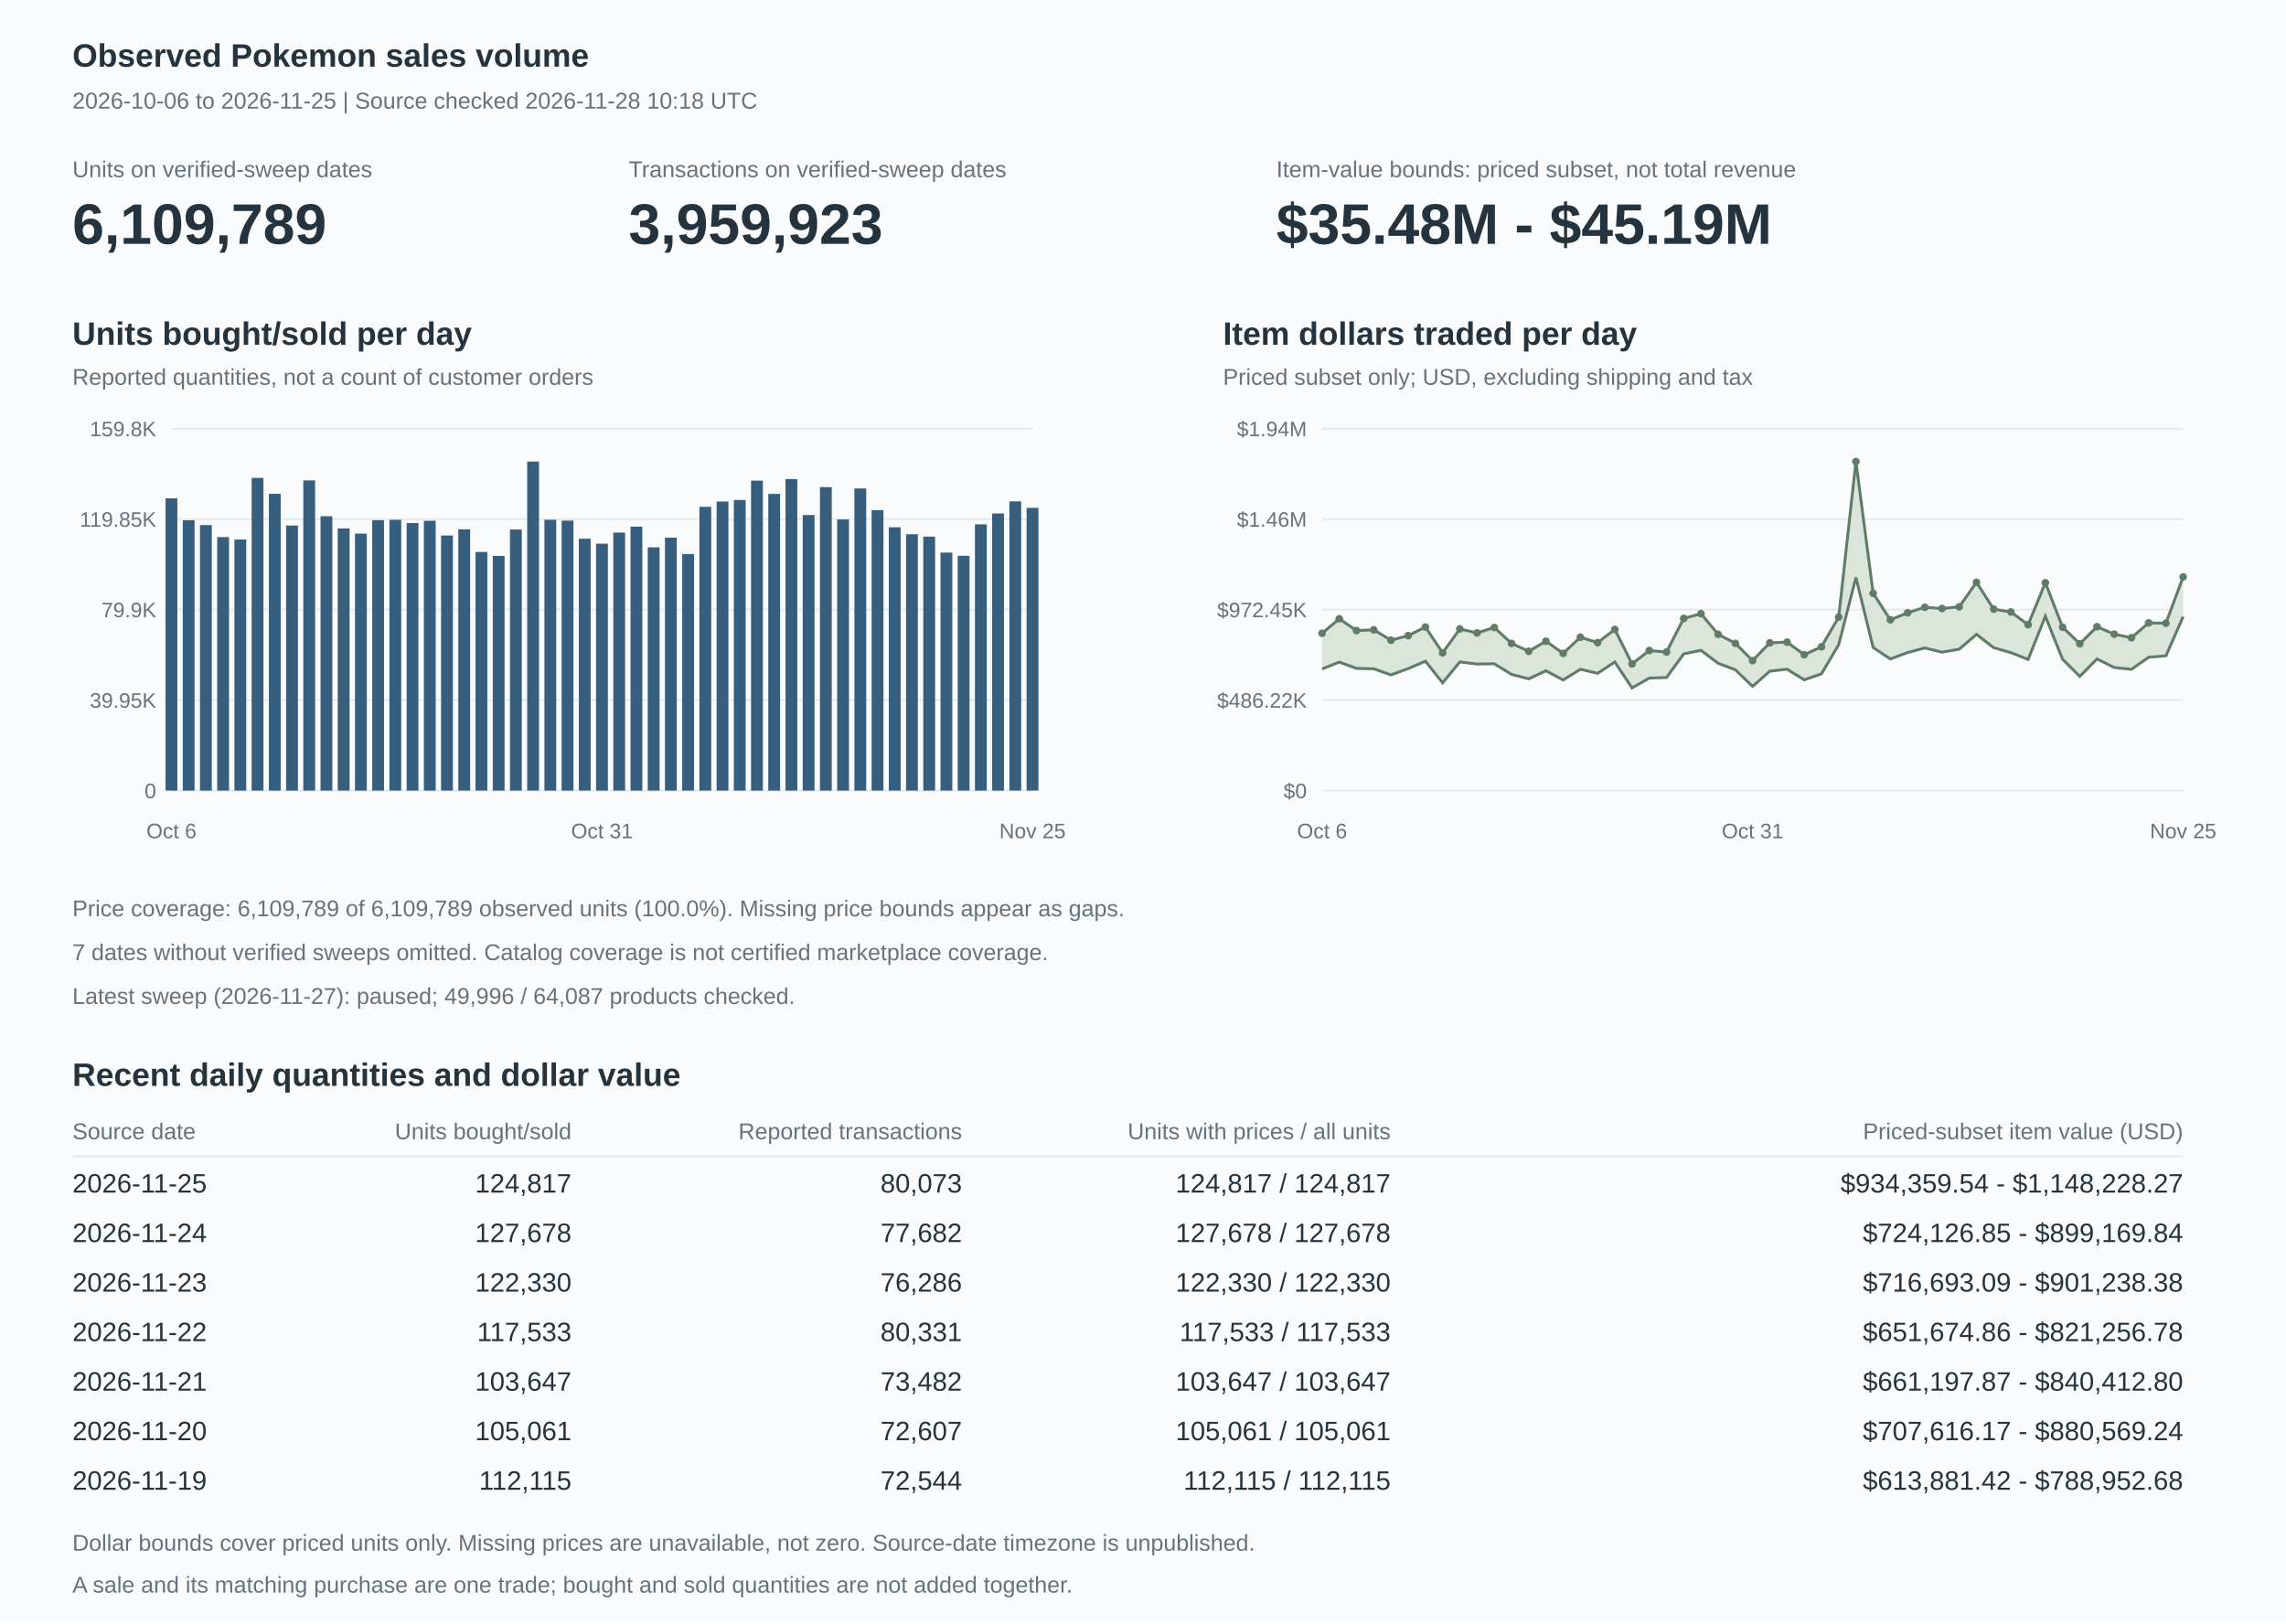
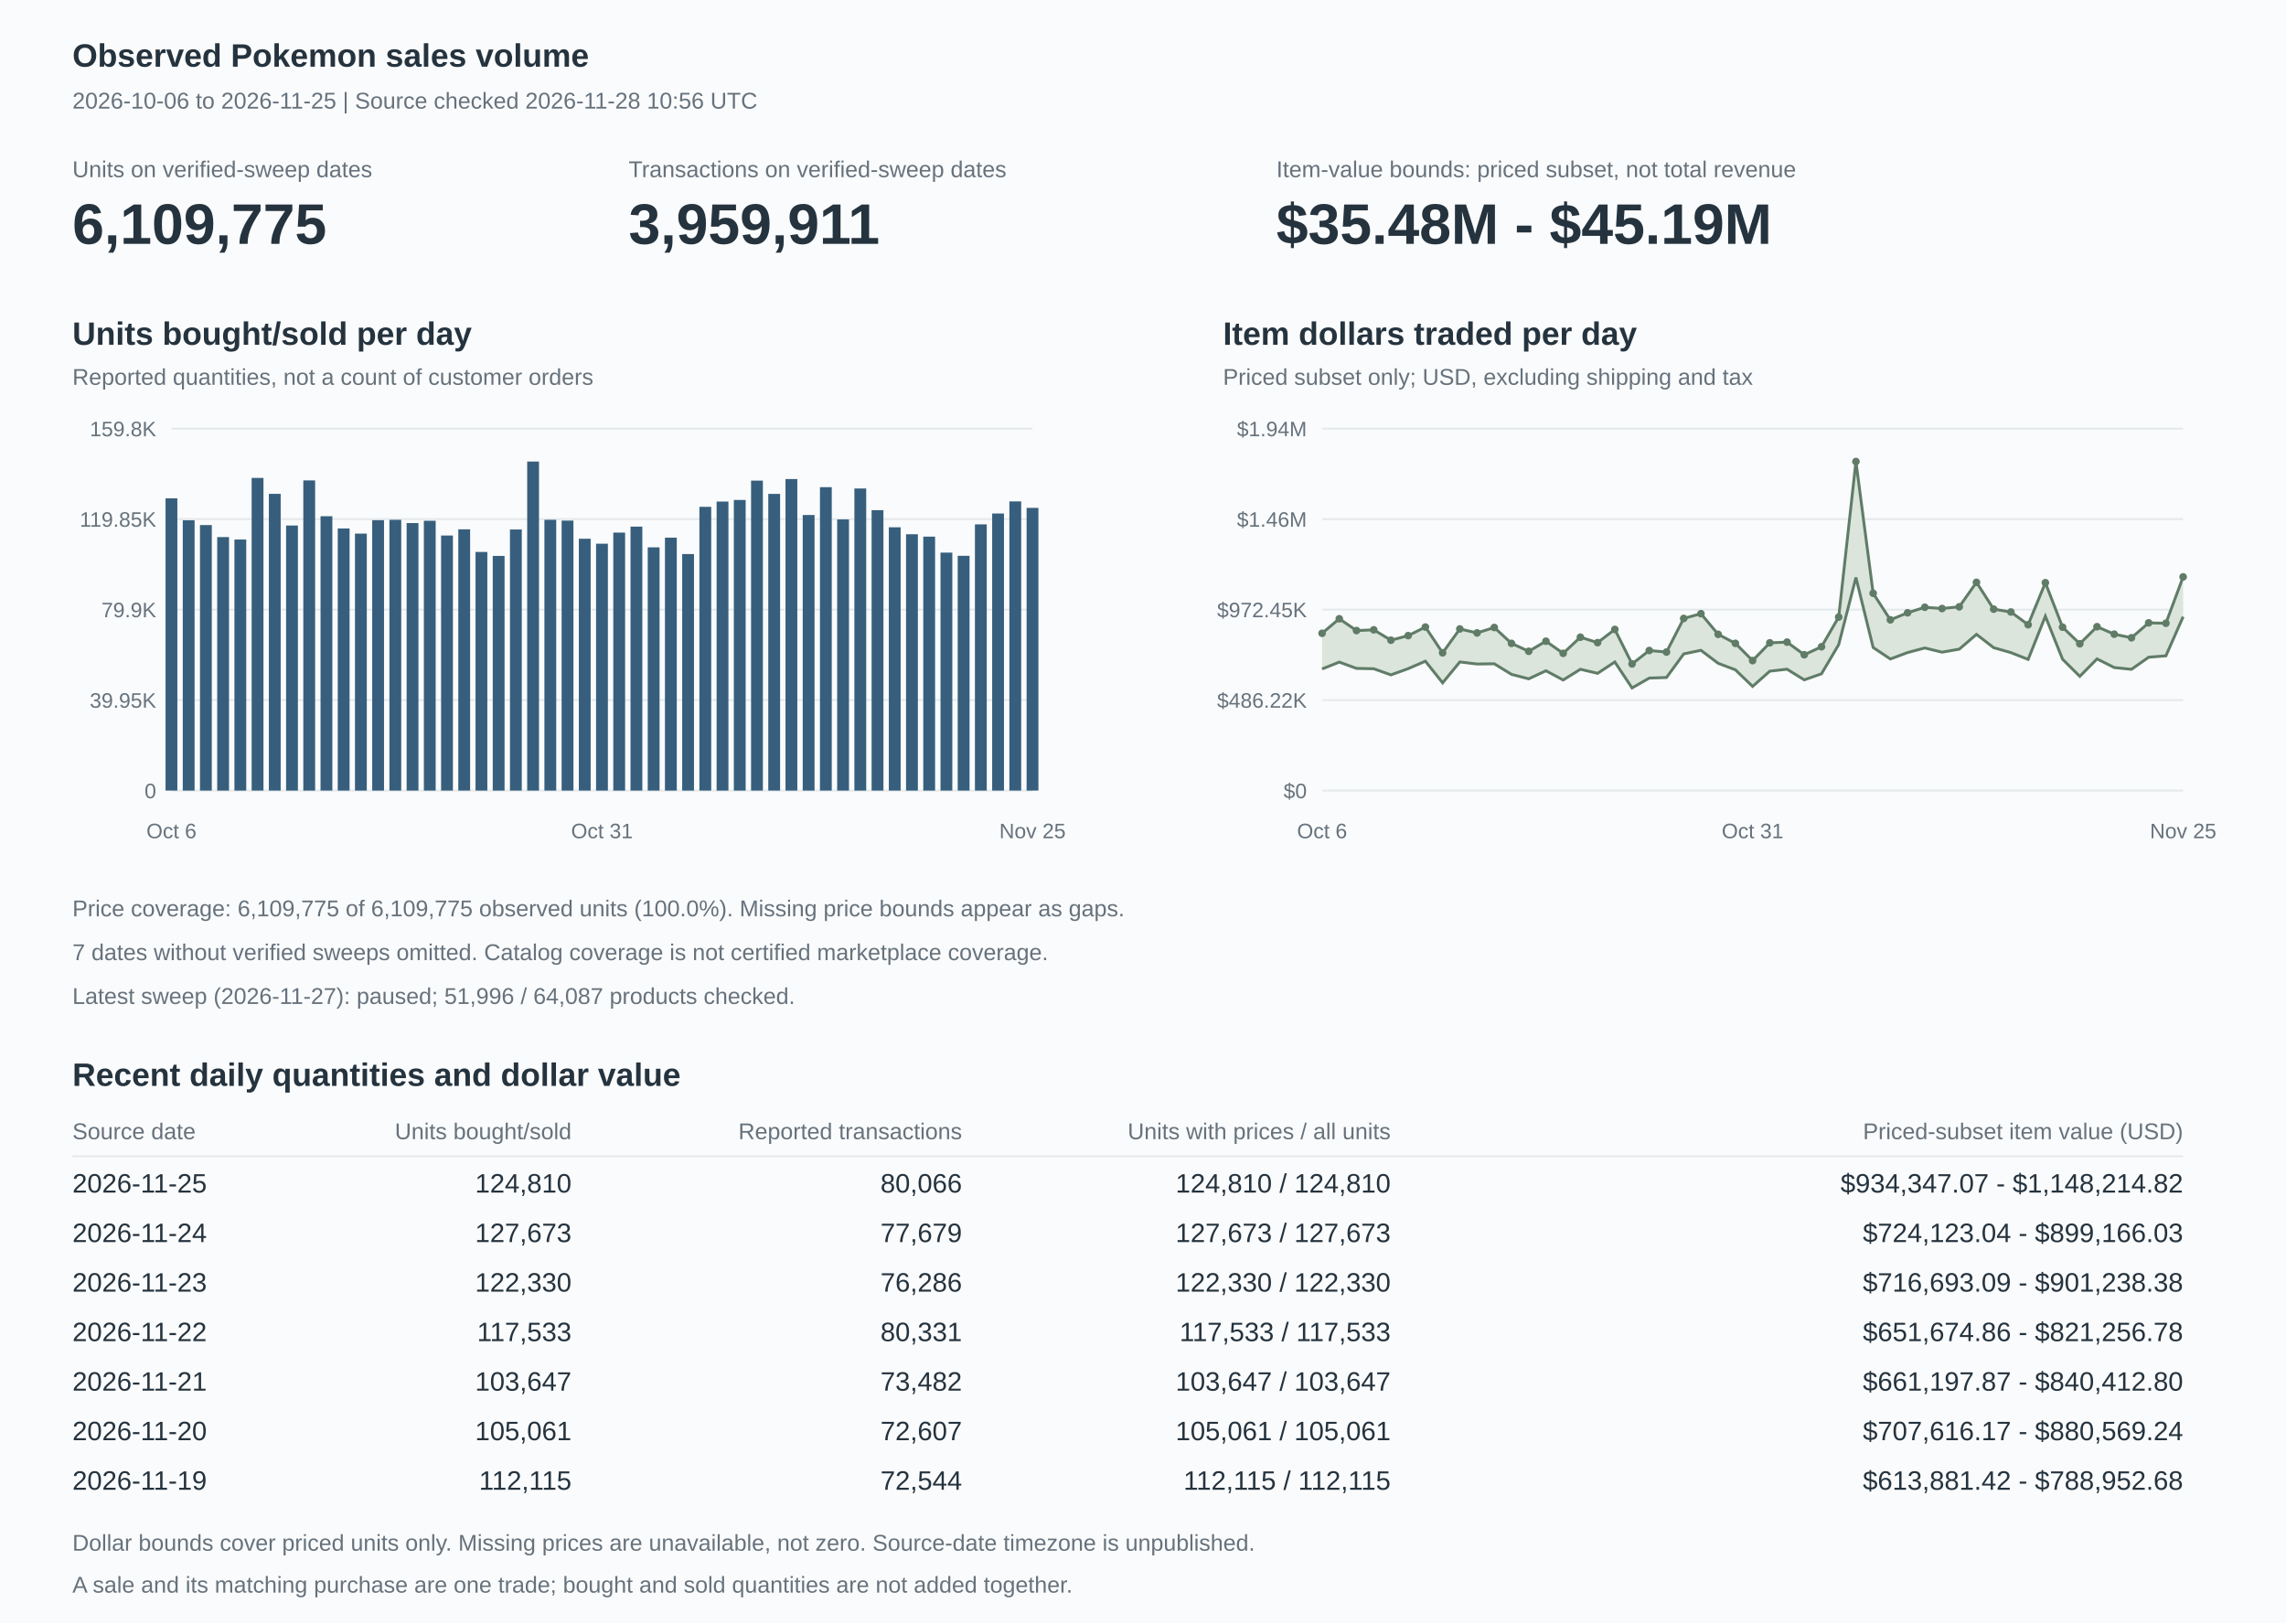
<svg xmlns="http://www.w3.org/2000/svg" width="1200" height="852" viewBox="0 0 1200 852" role="img" aria-labelledby="title description">
  <style>text{font-family:Arial,Helvetica,sans-serif;fill:#25333e;font-size:14px}.heading{font-size:17px;font-weight:600}.muted{fill:#66727c;font-size:12px}.axis{fill:#66727c;font-size:11px}.value{font-size:30px;font-weight:600}.grid{stroke:#e5e9ec;stroke-width:1}</style>
  <rect width="1200" height="852" fill="#fafbfc" />
  <text x="38" y="35" class="heading">Observed Pokemon sales volume</text>
-   <text x="38" y="57" class="muted">2026-10-06 to 2026-11-25 | Source checked 2026-11-28 10:18 UTC</text>
+   <text x="38" y="57" class="muted">2026-10-06 to 2026-11-25 | Source checked 2026-11-28 10:56 UTC</text>
  <text x="38" y="93" class="muted">Units on verified-sweep dates</text>
-   <text x="38" y="128" class="value">6,109,789</text>
+   <text x="38" y="128" class="value">6,109,775</text>
  <text x="330" y="93" class="muted">Transactions on verified-sweep dates</text>
-   <text x="330" y="128" class="value">3,959,923</text>
+   <text x="330" y="128" class="value">3,959,911</text>
  <text x="670" y="93" class="muted">Item-value bounds: priced subset, not total revenue</text>
  <text x="670" y="128" class="value">$35.48M - $45.19M</text>
  <text x="38" y="181" class="heading">Units bought/sold per day</text>
  <text x="38" y="202" class="muted">Reported quantities, not a count of customer orders</text>
  <path d="M90,415h452" class="grid" />
  <text x="82" y="419" text-anchor="end" class="axis">0</text>
  <path d="M90,367.5h452" class="grid" />
  <text x="82" y="371.5" text-anchor="end" class="axis">39.95K</text>
  <path d="M90,320h452" class="grid" />
  <text x="82" y="324" text-anchor="end" class="axis">79.9K</text>
  <path d="M90,272.5h452" class="grid" />
  <text x="82" y="276.5" text-anchor="end" class="axis">119.85K</text>
  <path d="M90,225h452" class="grid" />
  <text x="82" y="229" text-anchor="end" class="axis">159.8K</text>
  <rect x="86.898" y="261.598" width="6.204" height="153.402" fill="#375f7d" />
  <rect x="95.938" y="273.096" width="6.204" height="141.904" fill="#375f7d" />
  <rect x="104.978" y="275.622" width="6.204" height="139.378" fill="#375f7d" />
  <rect x="114.018" y="281.929" width="6.204" height="133.071" fill="#375f7d" />
  <rect x="123.058" y="283.21" width="6.204" height="131.79" fill="#375f7d" />
  <rect x="132.098" y="250.867" width="6.204" height="164.133" fill="#375f7d" />
  <rect x="141.138" y="259.233" width="6.204" height="155.767" fill="#375f7d" />
  <rect x="150.178" y="275.856" width="6.204" height="139.144" fill="#375f7d" />
  <rect x="159.218" y="252.182" width="6.204" height="162.818" fill="#375f7d" />
  <rect x="168.258" y="270.982" width="6.204" height="144.018" fill="#375f7d" />
  <rect x="177.298" y="277.402" width="6.204" height="137.598" fill="#375f7d" />
  <rect x="186.338" y="280.104" width="6.204" height="134.896" fill="#375f7d" />
  <rect x="195.378" y="273.057" width="6.204" height="141.943" fill="#375f7d" />
  <rect x="204.418" y="272.865" width="6.204" height="142.135" fill="#375f7d" />
  <rect x="213.458" y="274.575" width="6.204" height="140.425" fill="#375f7d" />
  <rect x="222.498" y="273.365" width="6.204" height="141.635" fill="#375f7d" />
  <rect x="231.538" y="281.11" width="6.204" height="133.89" fill="#375f7d" />
  <rect x="240.578" y="277.854" width="6.204" height="137.146" fill="#375f7d" />
  <rect x="249.618" y="289.74" width="6.204" height="125.26" fill="#375f7d" />
  <rect x="258.658" y="291.811" width="6.204" height="123.189" fill="#375f7d" />
  <rect x="267.698" y="277.946" width="6.204" height="137.054" fill="#375f7d" />
  <rect x="276.738" y="242.273" width="6.204" height="172.727" fill="#375f7d" />
  <rect x="285.778" y="272.851" width="6.204" height="142.149" fill="#375f7d" />
  <rect x="294.818" y="273.276" width="6.204" height="141.724" fill="#375f7d" />
  <rect x="303.858" y="282.797" width="6.204" height="132.203" fill="#375f7d" />
  <rect x="312.898" y="285.401" width="6.204" height="129.599" fill="#375f7d" />
  <rect x="321.938" y="279.575" width="6.204" height="135.425" fill="#375f7d" />
  <rect x="330.978" y="276.44" width="6.204" height="138.56" fill="#375f7d" />
  <rect x="340.018" y="287.314" width="6.204" height="127.686" fill="#375f7d" />
  <rect x="349.058" y="282.226" width="6.204" height="132.774" fill="#375f7d" />
  <rect x="358.098" y="290.839" width="6.204" height="124.161" fill="#375f7d" />
  <rect x="367.138" y="266.052" width="6.204" height="148.948" fill="#375f7d" />
  <rect x="376.178" y="263.272" width="6.204" height="151.728" fill="#375f7d" />
-   <rect x="385.218" y="262.444" width="6.204" height="152.556" fill="#375f7d" />
-   <rect x="394.258" y="252.286" width="6.204" height="162.714" fill="#375f7d" />
+   <rect x="385.218" y="262.445" width="6.204" height="152.555" fill="#375f7d" />
+   <rect x="394.258" y="252.288" width="6.204" height="162.712" fill="#375f7d" />
  <rect x="403.298" y="259.26" width="6.204" height="155.74" fill="#375f7d" />
  <rect x="412.338" y="251.461" width="6.204" height="163.539" fill="#375f7d" />
  <rect x="421.378" y="270.334" width="6.204" height="144.666" fill="#375f7d" />
  <rect x="430.418" y="255.724" width="6.204" height="159.276" fill="#375f7d" />
  <rect x="439.458" y="272.666" width="6.204" height="142.334" fill="#375f7d" />
  <rect x="448.498" y="256.418" width="6.204" height="158.582" fill="#375f7d" />
  <rect x="457.538" y="267.796" width="6.204" height="147.204" fill="#375f7d" />
  <rect x="466.578" y="276.783" width="6.204" height="138.217" fill="#375f7d" />
  <rect x="475.618" y="280.437" width="6.204" height="134.563" fill="#375f7d" />
  <rect x="484.658" y="281.695" width="6.204" height="133.305" fill="#375f7d" />
  <rect x="493.698" y="290.082" width="6.204" height="124.918" fill="#375f7d" />
  <rect x="502.738" y="291.764" width="6.204" height="123.236" fill="#375f7d" />
  <rect x="511.778" y="275.253" width="6.204" height="139.747" fill="#375f7d" />
  <rect x="520.818" y="269.55" width="6.204" height="145.45" fill="#375f7d" />
-   <rect x="529.858" y="263.191" width="6.204" height="151.809" fill="#375f7d" />
-   <rect x="538.898" y="266.593" width="6.204" height="148.407" fill="#375f7d" />
+   <rect x="529.858" y="263.197" width="6.204" height="151.803" fill="#375f7d" />
+   <rect x="538.898" y="266.601" width="6.204" height="148.399" fill="#375f7d" />
  <text x="90" y="440" text-anchor="middle" class="axis">Oct 6</text>
  <text x="316" y="440" text-anchor="middle" class="axis">Oct 31</text>
  <text x="542" y="440" text-anchor="middle" class="axis">Nov 25</text>
  <text x="642" y="181" class="heading">Item dollars traded per day</text>
  <text x="642" y="202" class="muted">Priced subset only; USD, excluding shipping and tax</text>
  <path d="M694,415h452" class="grid" />
  <text x="686" y="419" text-anchor="end" class="axis">$0</text>
  <path d="M694,367.5h452" class="grid" />
  <text x="686" y="371.5" text-anchor="end" class="axis">$486.22K</text>
  <path d="M694,320h452" class="grid" />
  <text x="686" y="324" text-anchor="end" class="axis">$972.45K</text>
  <path d="M694,272.5h452" class="grid" />
  <text x="686" y="276.5" text-anchor="end" class="axis">$1.46M</text>
  <path d="M694,225h452" class="grid" />
  <text x="686" y="229" text-anchor="end" class="axis">$1.94M</text>
-   <polygon points="694,332.436 703.04,324.812 712.08,331.005 721.12,330.62 730.16,336.062 739.2,333.662 748.24,329.156 757.28,342.685 766.32,330.156 775.36,332.242 784.4,329.393 793.44,337.728 802.48,341.882 811.52,336.59 820.56,342.957 829.6,334.488 838.64,337.333 847.68,330.4 856.72,348.517 865.76,341.467 874.8,342.278 883.84,324.639 892.88,322.138 901.92,332.975 910.96,337.705 920,346.775 929.04,337.439 938.08,337.067 947.12,343.697 956.16,339.495 965.2,323.912 974.24,242.273 983.28,311.443 992.32,325.369 1001.36,321.665 1010.4,318.772 1019.44,319.433 1028.48,318.532 1037.52,305.689 1046.56,319.767 1055.6,321.256 1064.64,327.928 1073.68,305.887 1082.72,329.227 1091.76,337.926 1100.8,328.976 1109.84,332.899 1118.88,334.77 1127.92,326.957 1136.96,327.159 1146,302.828 1146,323.721 1136.96,344.259 1127.92,344.985 1118.88,351.337 1109.84,350.407 1100.8,345.872 1091.76,355.029 1082.72,346.06 1073.68,323.487 1064.64,346.134 1055.6,342.57 1046.56,339.989 1037.52,332.997 1028.48,340.761 1019.44,342.347 1010.4,340.128 1001.36,342.54 992.32,345.923 983.28,339.89 974.24,303.164 965.2,338.367 956.16,353.697 947.12,356.867 938.08,351.281 929.04,352.306 920,360.304 910.96,351.598 901.92,348.178 892.88,341.362 883.84,343.256 874.8,355.634 865.76,355.938 856.72,361.115 847.68,347.494 838.64,353.449 829.6,351.316 820.56,356.936 811.52,352.096 802.48,356.333 793.44,353.987 784.4,348.431 775.36,348.558 766.32,347.466 757.28,358.438 748.24,347.075 739.2,350.992 730.16,354.259 721.12,351.047 712.08,350.86 703.04,347.55 694,351.166" fill="#dbe5dc" />
-   <polyline points="694,351.166 703.04,347.55 712.08,350.86 721.12,351.047 730.16,354.259 739.2,350.992 748.24,347.075 757.28,358.438 766.32,347.466 775.36,348.558 784.4,348.431 793.44,353.987 802.48,356.333 811.52,352.096 820.56,356.936 829.6,351.316 838.64,353.449 847.68,347.494 856.72,361.115 865.76,355.938 874.8,355.634 883.84,343.256 892.88,341.362 901.92,348.178 910.96,351.598 920,360.304 929.04,352.306 938.08,351.281 947.12,356.867 956.16,353.697 965.2,338.367 974.24,303.164 983.28,339.89 992.32,345.923 1001.36,342.54 1010.4,340.128 1019.44,342.347 1028.48,340.761 1037.52,332.997 1046.56,339.989 1055.6,342.57 1064.64,346.134 1073.68,323.487 1082.72,346.06 1091.76,355.029 1100.8,345.872 1109.84,350.407 1118.88,351.337 1127.92,344.985 1136.96,344.259 1146,323.721" fill="none" stroke="#607c67" stroke-width="1.5" />
-   <polyline points="694,332.436 703.04,324.812 712.08,331.005 721.12,330.62 730.16,336.062 739.2,333.662 748.24,329.156 757.28,342.685 766.32,330.156 775.36,332.242 784.4,329.393 793.44,337.728 802.48,341.882 811.52,336.59 820.56,342.957 829.6,334.488 838.64,337.333 847.68,330.4 856.72,348.517 865.76,341.467 874.8,342.278 883.84,324.639 892.88,322.138 901.92,332.975 910.96,337.705 920,346.775 929.04,337.439 938.08,337.067 947.12,343.697 956.16,339.495 965.2,323.912 974.24,242.273 983.28,311.443 992.32,325.369 1001.36,321.665 1010.4,318.772 1019.44,319.433 1028.48,318.532 1037.52,305.689 1046.56,319.767 1055.6,321.256 1064.64,327.928 1073.68,305.887 1082.72,329.227 1091.76,337.926 1100.8,328.976 1109.84,332.899 1118.88,334.77 1127.92,326.957 1136.96,327.159 1146,302.828" fill="none" stroke="#607c67" stroke-width="1.5" />
+   <polygon points="694,332.436 703.04,324.812 712.08,331.005 721.12,330.62 730.16,336.062 739.2,333.662 748.24,329.156 757.28,342.685 766.32,330.156 775.36,332.242 784.4,329.393 793.44,337.728 802.48,341.882 811.52,336.59 820.56,342.957 829.6,334.488 838.64,337.333 847.68,330.4 856.72,348.517 865.76,341.467 874.8,342.278 883.84,324.639 892.88,322.138 901.92,332.975 910.96,337.705 920,346.775 929.04,337.439 938.08,337.067 947.12,343.697 956.16,339.495 965.2,323.912 974.24,242.273 983.28,311.443 992.32,325.37 1001.36,321.67 1010.4,318.772 1019.44,319.433 1028.48,318.532 1037.52,305.689 1046.56,319.767 1055.6,321.256 1064.64,327.928 1073.68,305.887 1082.72,329.227 1091.76,337.926 1100.8,328.976 1109.84,332.899 1118.88,334.77 1127.92,326.957 1136.96,327.159 1146,302.829 1146,323.722 1136.96,344.259 1127.92,344.985 1118.88,351.337 1109.84,350.407 1100.8,345.872 1091.76,355.029 1082.72,346.06 1073.68,323.487 1064.64,346.134 1055.6,342.57 1046.56,339.989 1037.52,332.997 1028.48,340.761 1019.44,342.347 1010.4,340.128 1001.36,342.544 992.32,345.924 983.28,339.89 974.24,303.164 965.2,338.367 956.16,353.697 947.12,356.867 938.08,351.281 929.04,352.306 920,360.304 910.96,351.598 901.92,348.178 892.88,341.362 883.84,343.256 874.8,355.634 865.76,355.938 856.72,361.115 847.68,347.494 838.64,353.449 829.6,351.316 820.56,356.936 811.52,352.096 802.48,356.333 793.44,353.987 784.4,348.431 775.36,348.558 766.32,347.466 757.28,358.438 748.24,347.075 739.2,350.992 730.16,354.259 721.12,351.047 712.08,350.86 703.04,347.55 694,351.166" fill="#dbe5dc" />
+   <polyline points="694,351.166 703.04,347.55 712.08,350.86 721.12,351.047 730.16,354.259 739.2,350.992 748.24,347.075 757.28,358.438 766.32,347.466 775.36,348.558 784.4,348.431 793.44,353.987 802.48,356.333 811.52,352.096 820.56,356.936 829.6,351.316 838.64,353.449 847.68,347.494 856.72,361.115 865.76,355.938 874.8,355.634 883.84,343.256 892.88,341.362 901.92,348.178 910.96,351.598 920,360.304 929.04,352.306 938.08,351.281 947.12,356.867 956.16,353.697 965.2,338.367 974.24,303.164 983.28,339.89 992.32,345.924 1001.36,342.544 1010.4,340.128 1019.44,342.347 1028.48,340.761 1037.52,332.997 1046.56,339.989 1055.6,342.57 1064.64,346.134 1073.68,323.487 1082.72,346.06 1091.76,355.029 1100.8,345.872 1109.84,350.407 1118.88,351.337 1127.92,344.985 1136.96,344.259 1146,323.722" fill="none" stroke="#607c67" stroke-width="1.5" />
+   <polyline points="694,332.436 703.04,324.812 712.08,331.005 721.12,330.62 730.16,336.062 739.2,333.662 748.24,329.156 757.28,342.685 766.32,330.156 775.36,332.242 784.4,329.393 793.44,337.728 802.48,341.882 811.52,336.59 820.56,342.957 829.6,334.488 838.64,337.333 847.68,330.4 856.72,348.517 865.76,341.467 874.8,342.278 883.84,324.639 892.88,322.138 901.92,332.975 910.96,337.705 920,346.775 929.04,337.439 938.08,337.067 947.12,343.697 956.16,339.495 965.2,323.912 974.24,242.273 983.28,311.443 992.32,325.37 1001.36,321.67 1010.4,318.772 1019.44,319.433 1028.48,318.532 1037.52,305.689 1046.56,319.767 1055.6,321.256 1064.64,327.928 1073.68,305.887 1082.72,329.227 1091.76,337.926 1100.8,328.976 1109.84,332.899 1118.88,334.77 1127.92,326.957 1136.96,327.159 1146,302.829" fill="none" stroke="#607c67" stroke-width="1.5" />
  <circle cx="694" cy="332.436" r="2" fill="#607c67" />
  <circle cx="703.04" cy="324.812" r="2" fill="#607c67" />
  <circle cx="712.08" cy="331.005" r="2" fill="#607c67" />
  <circle cx="721.12" cy="330.62" r="2" fill="#607c67" />
  <circle cx="730.16" cy="336.062" r="2" fill="#607c67" />
  <circle cx="739.2" cy="333.662" r="2" fill="#607c67" />
  <circle cx="748.24" cy="329.156" r="2" fill="#607c67" />
  <circle cx="757.28" cy="342.685" r="2" fill="#607c67" />
  <circle cx="766.32" cy="330.156" r="2" fill="#607c67" />
  <circle cx="775.36" cy="332.242" r="2" fill="#607c67" />
  <circle cx="784.4" cy="329.393" r="2" fill="#607c67" />
  <circle cx="793.44" cy="337.728" r="2" fill="#607c67" />
  <circle cx="802.48" cy="341.882" r="2" fill="#607c67" />
  <circle cx="811.52" cy="336.59" r="2" fill="#607c67" />
  <circle cx="820.56" cy="342.957" r="2" fill="#607c67" />
  <circle cx="829.6" cy="334.488" r="2" fill="#607c67" />
  <circle cx="838.64" cy="337.333" r="2" fill="#607c67" />
  <circle cx="847.68" cy="330.4" r="2" fill="#607c67" />
  <circle cx="856.72" cy="348.517" r="2" fill="#607c67" />
  <circle cx="865.76" cy="341.467" r="2" fill="#607c67" />
  <circle cx="874.8" cy="342.278" r="2" fill="#607c67" />
  <circle cx="883.84" cy="324.639" r="2" fill="#607c67" />
  <circle cx="892.88" cy="322.138" r="2" fill="#607c67" />
  <circle cx="901.92" cy="332.975" r="2" fill="#607c67" />
  <circle cx="910.96" cy="337.705" r="2" fill="#607c67" />
  <circle cx="920" cy="346.775" r="2" fill="#607c67" />
  <circle cx="929.04" cy="337.439" r="2" fill="#607c67" />
  <circle cx="938.08" cy="337.067" r="2" fill="#607c67" />
  <circle cx="947.12" cy="343.697" r="2" fill="#607c67" />
  <circle cx="956.16" cy="339.495" r="2" fill="#607c67" />
  <circle cx="965.2" cy="323.912" r="2" fill="#607c67" />
  <circle cx="974.24" cy="242.273" r="2" fill="#607c67" />
  <circle cx="983.28" cy="311.443" r="2" fill="#607c67" />
-   <circle cx="992.32" cy="325.369" r="2" fill="#607c67" />
-   <circle cx="1001.36" cy="321.665" r="2" fill="#607c67" />
+   <circle cx="992.32" cy="325.37" r="2" fill="#607c67" />
+   <circle cx="1001.36" cy="321.67" r="2" fill="#607c67" />
  <circle cx="1010.4" cy="318.772" r="2" fill="#607c67" />
  <circle cx="1019.44" cy="319.433" r="2" fill="#607c67" />
  <circle cx="1028.48" cy="318.532" r="2" fill="#607c67" />
  <circle cx="1037.52" cy="305.689" r="2" fill="#607c67" />
  <circle cx="1046.56" cy="319.767" r="2" fill="#607c67" />
  <circle cx="1055.6" cy="321.256" r="2" fill="#607c67" />
  <circle cx="1064.64" cy="327.928" r="2" fill="#607c67" />
  <circle cx="1073.68" cy="305.887" r="2" fill="#607c67" />
  <circle cx="1082.72" cy="329.227" r="2" fill="#607c67" />
  <circle cx="1091.76" cy="337.926" r="2" fill="#607c67" />
  <circle cx="1100.8" cy="328.976" r="2" fill="#607c67" />
  <circle cx="1109.84" cy="332.899" r="2" fill="#607c67" />
  <circle cx="1118.88" cy="334.77" r="2" fill="#607c67" />
  <circle cx="1127.92" cy="326.957" r="2" fill="#607c67" />
  <circle cx="1136.96" cy="327.159" r="2" fill="#607c67" />
-   <circle cx="1146" cy="302.828" r="2" fill="#607c67" />
+   <circle cx="1146" cy="302.829" r="2" fill="#607c67" />
  <text x="694" y="440" text-anchor="middle" class="axis">Oct 6</text>
  <text x="920" y="440" text-anchor="middle" class="axis">Oct 31</text>
  <text x="1146" y="440" text-anchor="middle" class="axis">Nov 25</text>
-   <text x="38" y="481" class="muted">Price coverage: 6,109,789 of 6,109,789 observed units (100.0%). Missing price bounds appear as gaps.</text>
+   <text x="38" y="481" class="muted">Price coverage: 6,109,775 of 6,109,775 observed units (100.0%). Missing price bounds appear as gaps.</text>
  <text x="38" y="504" class="muted">7 dates without verified sweeps omitted. Catalog coverage is not certified marketplace coverage.</text>
-   <text x="38" y="527" class="muted">Latest sweep (2026-11-27): paused; 49,996 / 64,087 products checked.</text>
+   <text x="38" y="527" class="muted">Latest sweep (2026-11-27): paused; 51,996 / 64,087 products checked.</text>
  <text x="38" y="570" class="heading">Recent daily quantities and dollar value</text>
  <text x="38" y="598" class="muted">Source date</text>
  <text x="300" y="598" text-anchor="end" class="muted">Units bought/sold</text>
  <text x="505" y="598" text-anchor="end" class="muted">Reported transactions</text>
  <text x="730" y="598" text-anchor="end" class="muted">Units with prices / all units</text>
  <text x="1146" y="598" text-anchor="end" class="muted">Priced-subset item value (USD)</text>
  <path d="M38,607h1108" class="grid" />
  <text x="38" y="626">2026-11-25</text>
-   <text x="300" y="626" text-anchor="end">124,817</text>
-   <text x="505" y="626" text-anchor="end">80,073</text>
-   <text x="730" y="626" text-anchor="end">124,817 / 124,817</text>
-   <text x="1146" y="626" text-anchor="end">$934,359.54 - $1,148,228.27</text>
+   <text x="300" y="626" text-anchor="end">124,810</text>
+   <text x="505" y="626" text-anchor="end">80,066</text>
+   <text x="730" y="626" text-anchor="end">124,810 / 124,810</text>
+   <text x="1146" y="626" text-anchor="end">$934,347.07 - $1,148,214.82</text>
  <text x="38" y="652">2026-11-24</text>
-   <text x="300" y="652" text-anchor="end">127,678</text>
-   <text x="505" y="652" text-anchor="end">77,682</text>
-   <text x="730" y="652" text-anchor="end">127,678 / 127,678</text>
-   <text x="1146" y="652" text-anchor="end">$724,126.85 - $899,169.84</text>
+   <text x="300" y="652" text-anchor="end">127,673</text>
+   <text x="505" y="652" text-anchor="end">77,679</text>
+   <text x="730" y="652" text-anchor="end">127,673 / 127,673</text>
+   <text x="1146" y="652" text-anchor="end">$724,123.04 - $899,166.03</text>
  <text x="38" y="678">2026-11-23</text>
  <text x="300" y="678" text-anchor="end">122,330</text>
  <text x="505" y="678" text-anchor="end">76,286</text>
  <text x="730" y="678" text-anchor="end">122,330 / 122,330</text>
  <text x="1146" y="678" text-anchor="end">$716,693.09 - $901,238.38</text>
  <text x="38" y="704">2026-11-22</text>
  <text x="300" y="704" text-anchor="end">117,533</text>
  <text x="505" y="704" text-anchor="end">80,331</text>
  <text x="730" y="704" text-anchor="end">117,533 / 117,533</text>
  <text x="1146" y="704" text-anchor="end">$651,674.86 - $821,256.78</text>
  <text x="38" y="730">2026-11-21</text>
  <text x="300" y="730" text-anchor="end">103,647</text>
  <text x="505" y="730" text-anchor="end">73,482</text>
  <text x="730" y="730" text-anchor="end">103,647 / 103,647</text>
  <text x="1146" y="730" text-anchor="end">$661,197.87 - $840,412.80</text>
  <text x="38" y="756">2026-11-20</text>
  <text x="300" y="756" text-anchor="end">105,061</text>
  <text x="505" y="756" text-anchor="end">72,607</text>
  <text x="730" y="756" text-anchor="end">105,061 / 105,061</text>
  <text x="1146" y="756" text-anchor="end">$707,616.17 - $880,569.24</text>
  <text x="38" y="782">2026-11-19</text>
  <text x="300" y="782" text-anchor="end">112,115</text>
  <text x="505" y="782" text-anchor="end">72,544</text>
  <text x="730" y="782" text-anchor="end">112,115 / 112,115</text>
  <text x="1146" y="782" text-anchor="end">$613,881.42 - $788,952.68</text>
  <text x="38" y="814" class="muted">Dollar bounds cover priced units only. Missing prices are unavailable, not zero. Source-date timezone is unpublished.</text>
  <text x="38" y="836" class="muted">A sale and its matching purchase are one trade; bought and sold quantities are not added together.</text>
</svg>
